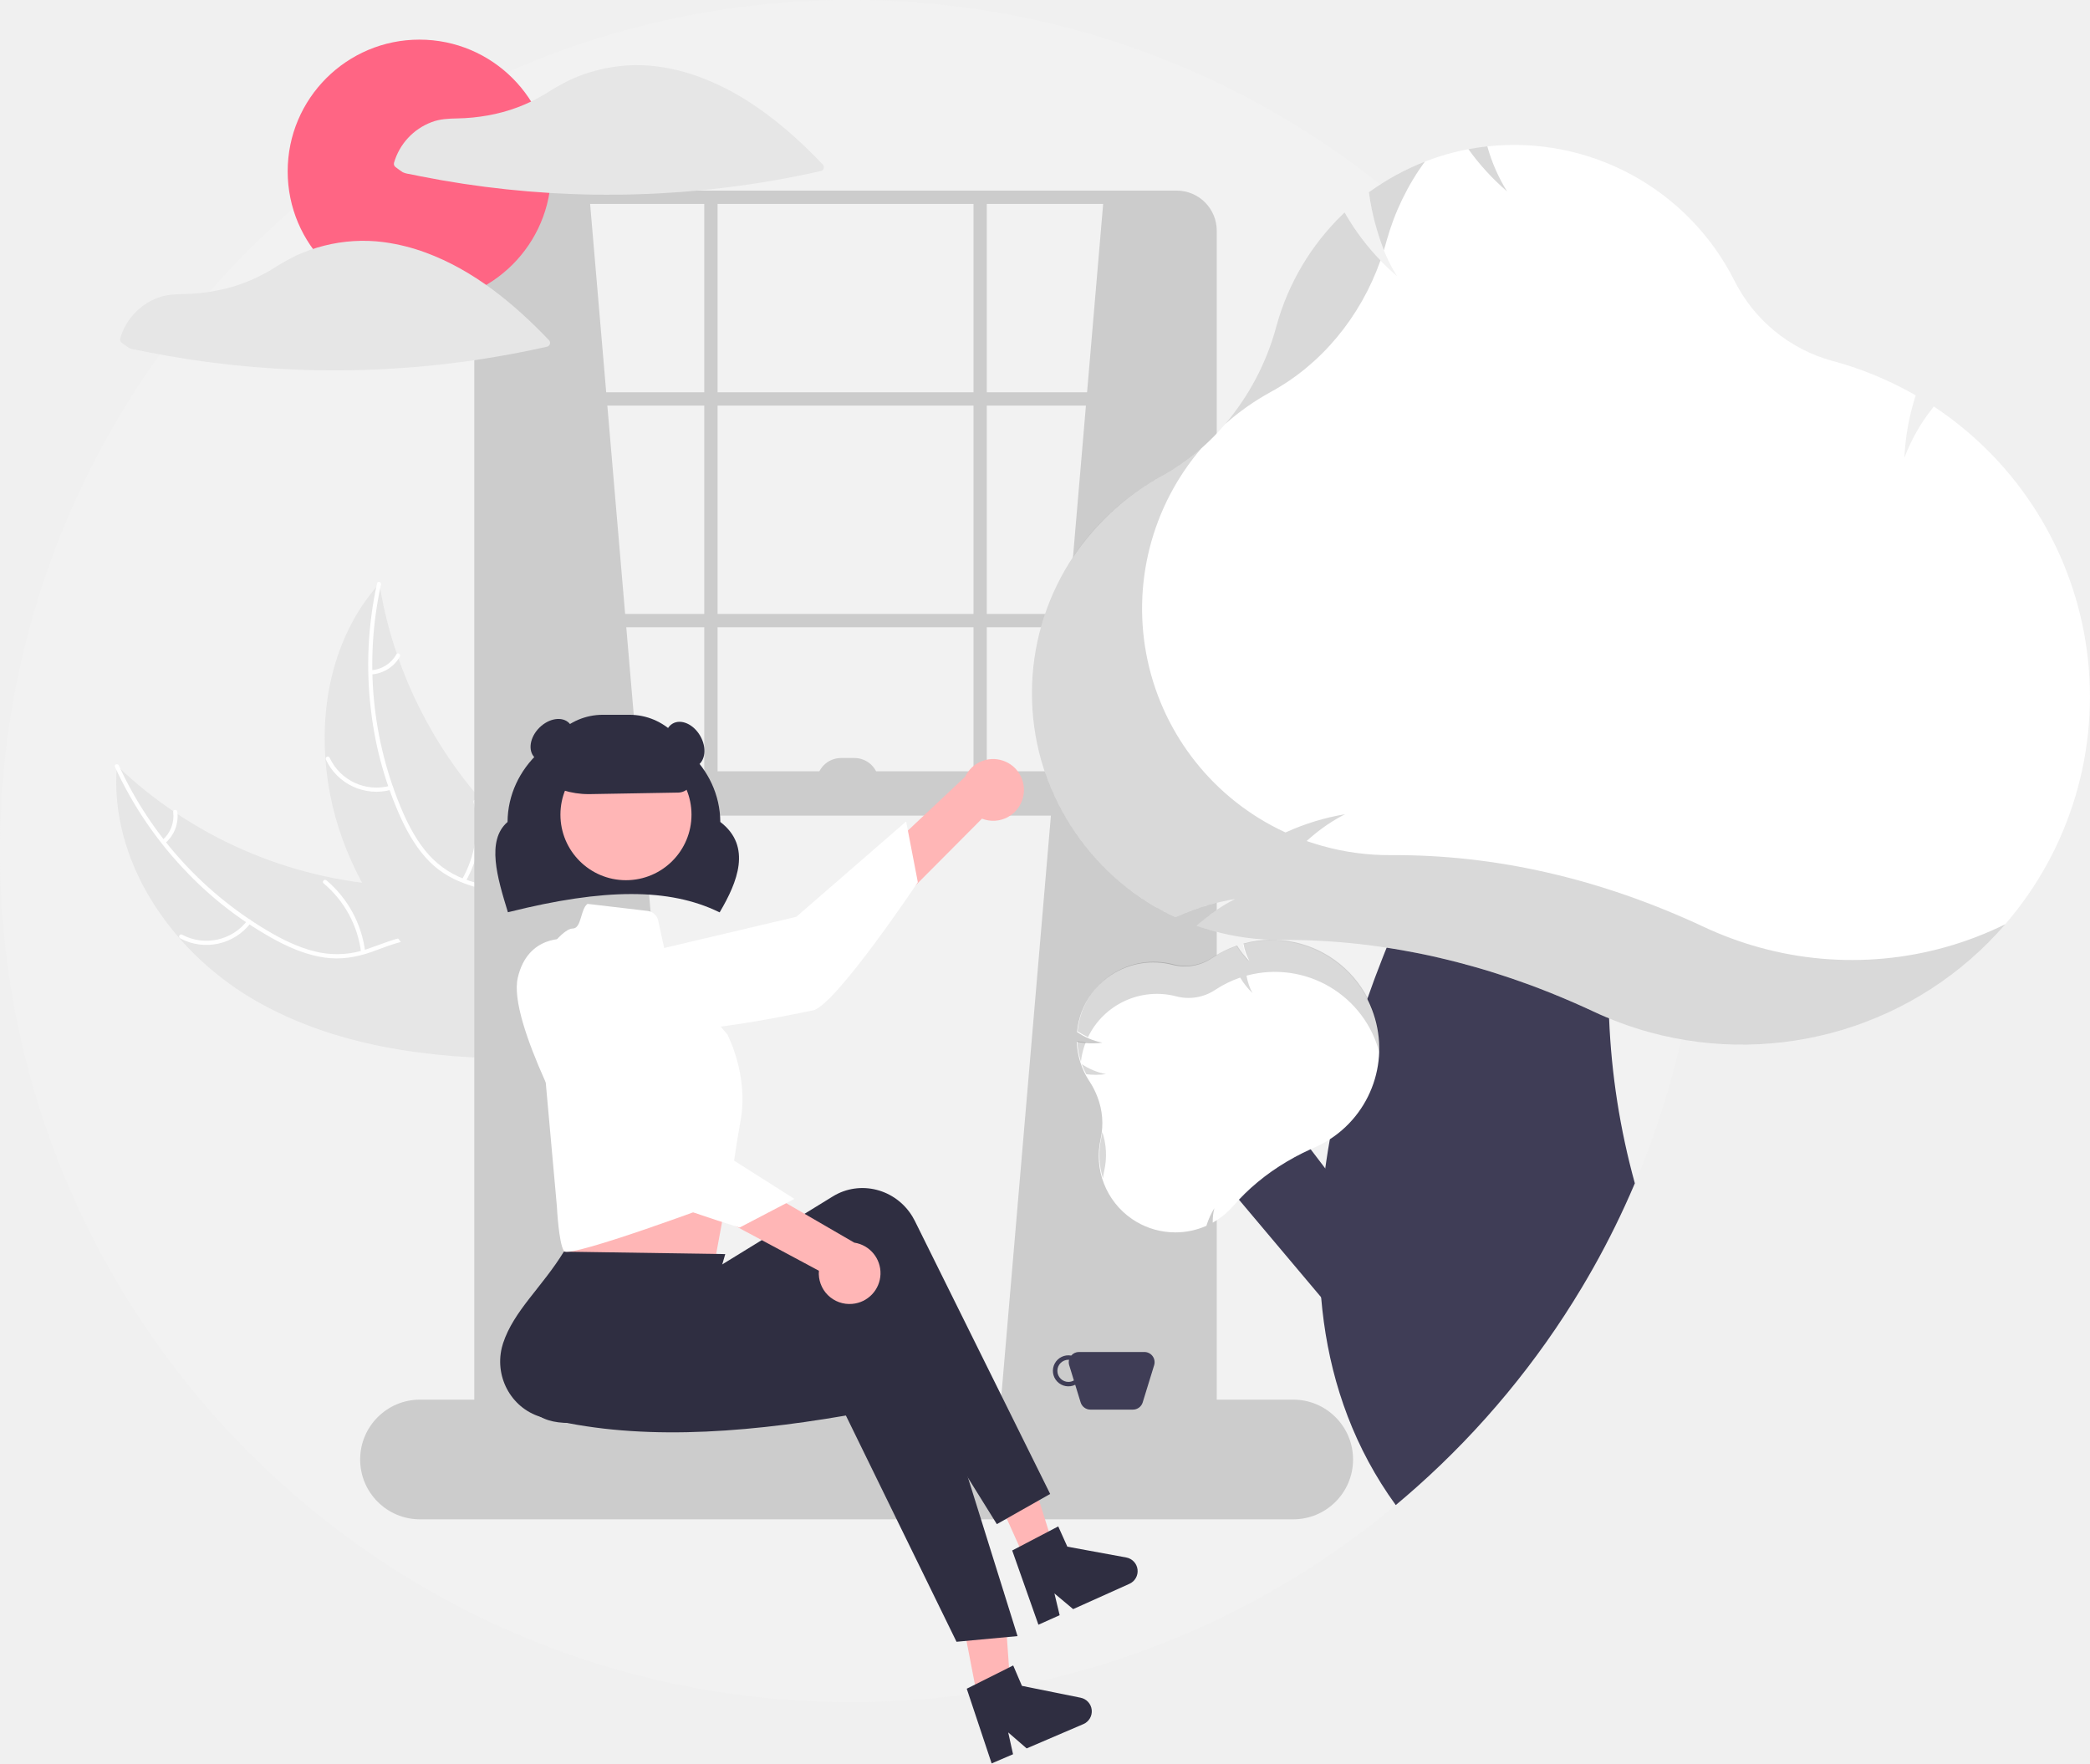
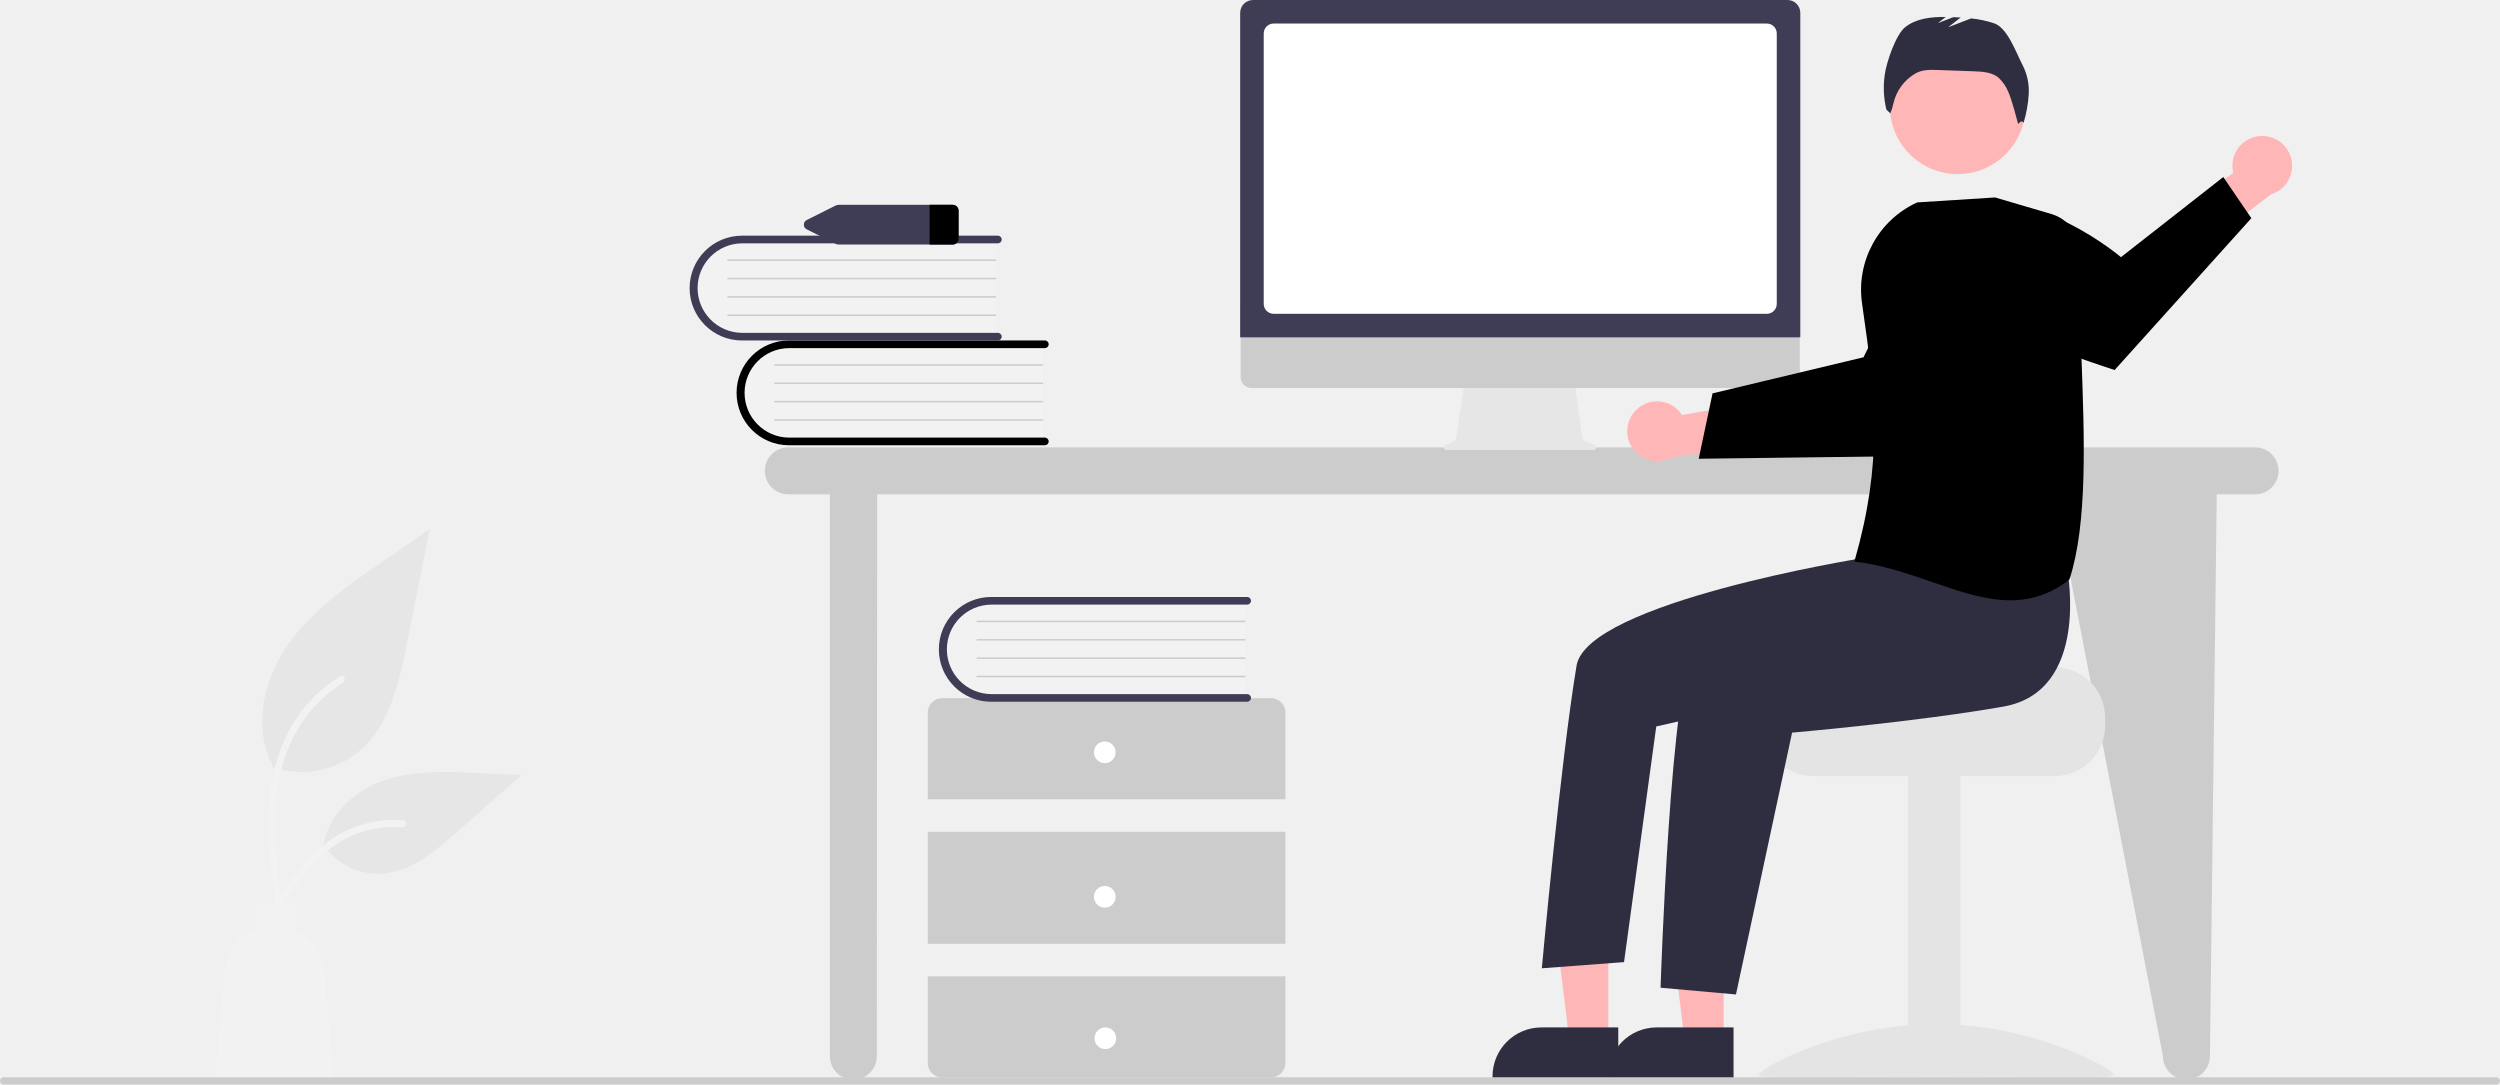
- <svg xmlns="http://www.w3.org/2000/svg" data-name="Layer 1" width="943.001" height="795.629" viewBox="0 0 943.001 795.629">
-   <path d="M896.499,436.185q0,16.77-1.41,33.2-1.11,12.825-3.03,25.42-2.04,13.335-5,26.35v.01q-1.935,8.565-4.25,16.99a378.355,378.355,0,0,1-16.67,47.92q-2.16,5.085-4.46,10.1a378.585,378.585,0,0,1-19.46,36.94,385.534,385.534,0,0,1-74.35,89.85q-4.74,4.215-9.61,8.29a382.421,382.421,0,0,1-245.76,88.93c-212.08,0-384-171.92-384-384,0-212.08,171.92-384,384-384a382.306,382.306,0,0,1,238.77,83.25q4.77,3.78,9.42,7.73a386.731,386.731,0,0,1,42.23,41.8h.01A382.505,382.505,0,0,1,896.499,436.185Z" transform="translate(-128.4995 -52.18526)" fill="#f2f2f2" />
-   <path d="M241.856,502.516c-36.581-21.772-64.19-62.461-60.606-104.878a196.133,196.133,0,0,0,123.333,54.055c17.822,1.053,37.754.369,50.874,12.478,8.163,7.534,11.963,18.878,12.586,29.969.623,11.091-1.599,22.124-3.809,33.011l.761,2.667C322.426,529.978,278.436,524.288,241.856,502.516Z" transform="translate(-128.4995 -52.18526)" fill="#e6e6e6" />
-   <path d="M182.142,397.593a167.641,167.641,0,0,0,69.678,76.049c6.587,3.687,13.59,6.854,21.032,8.323a41.405,41.405,0,0,0,21.723-1.721c6.534-2.204,12.963-5.214,19.919-5.791,7.332-.608,14.12,2.221,19.453,7.175,6.525,6.062,10.483,14.107,14.08,22.109,3.994,8.885,8.001,18.176,15.659,24.565.928.774-.328,2.168-1.254,1.396-13.322-11.116-15.497-29.732-26.146-42.824-4.969-6.109-11.809-10.757-19.935-10.635-7.106.107-13.738,3.206-20.334,5.495-6.927,2.403-13.865,3.532-21.178,2.474-7.48-1.081-14.622-3.981-21.274-7.484a162.642,162.642,0,0,1-40.498-30.723A170.614,170.614,0,0,1,180.355,398.165c-.501-1.095,1.29-1.66,1.787-.572Z" transform="translate(-128.4995 -52.18526)" fill="#fff" />
-   <path d="M241.624,468.62a25.152,25.152,0,0,1-31.817,6.956c-1.064-.571-.227-2.25.838-1.679a23.29,23.29,0,0,0,29.583-6.531c.727-.964,2.119.296,1.396,1.254Z" transform="translate(-128.4995 -52.18526)" fill="#fff" />
-   <path d="M291.41,481.797a48.478,48.478,0,0,0-16.879-31.036c-.925-.777.33-2.172,1.254-1.396A50.424,50.424,0,0,1,293.284,481.697c.148,1.201-1.727,1.294-1.874.1Z" transform="translate(-128.4995 -52.18526)" fill="#fff" />
-   <path d="M201.841,431.157a14.237,14.237,0,0,0,4.79-12.632c-.163-1.198,1.712-1.29,1.874-.1a15.954,15.954,0,0,1-5.268,13.986.97.97,0,0,1-1.325.071.943.943,0,0,1-.071-1.325Z" transform="translate(-128.4995 -52.18526)" fill="#fff" />
-   <path d="M299.659,315.46c.123.745.246,1.491.383,2.243a187.493,187.493,0,0,0,7.517,29.471c.243.747.501,1.499.765,2.238a197.66,197.66,0,0,0,36.584,62.908,191.952,191.952,0,0,0,20.694,20.552c10.233,8.722,22.022,17.365,28.582,28.626a32.93,32.93,0,0,1,1.871,3.621L368.189,528.683c-.136.113-.258.232-.394.346l-.997,2.589c-.405-.299-.818-.618-1.223-.917-.236-.172-.465-.359-.701-.532-.155-.119-.31-.24-.457-.339-.052-.04-.103-.08-.141-.113-.147-.099-.273-.206-.405-.299q-3.474-2.664-6.923-5.386c-.015-.006-.015-.006-.023-.027-17.484-13.872-33.964-29.326-47.574-46.789-.409-.526-.833-1.057-1.23-1.611a183.167,183.167,0,0,1-16.25-25.087,161.928,161.928,0,0,1-6.968-14.829,134.653,134.653,0,0,1-9.588-40.995c-2.043-28.075,4.916-56.49,22.949-77.632C298.727,316.522,299.182,315.995,299.659,315.46Z" transform="translate(-128.4995 -52.18526)" fill="#e6e6e6" />
-   <path d="M300.403,315.957a167.641,167.641,0,0,0,9.848,102.672c3.04,6.91,6.724,13.655,11.782,19.308a41.405,41.405,0,0,0,18.381,11.705c6.544,2.175,13.489,3.641,19.391,7.369,6.22,3.929,9.937,10.274,11.212,17.441,1.56,8.769-.123,17.575-2.069,26.13-2.16,9.498-4.555,19.33-2.287,29.042.275,1.177-1.567,1.534-1.841.359-3.945-16.896,5.527-33.07,4.907-49.934-.29-7.869-2.953-15.699-9.515-20.494-5.738-4.193-12.899-5.711-19.544-7.856-6.977-2.252-13.197-5.528-18.399-10.775-5.322-5.367-9.278-11.982-12.481-18.784a162.642,162.642,0,0,1-13.838-48.913,170.614,170.614,0,0,1,2.683-57.888c.26-1.176,2.029-.549,1.771.619Z" transform="translate(-128.4995 -52.18526)" fill="#fff" />
-   <path d="M305.132,408.481A25.152,25.152,0,0,1,275.54,394.879c-.506-1.096,1.174-1.933,1.68-.836a23.29,23.29,0,0,0,27.553,12.596c1.161-.331,1.513,1.512.359,1.841Z" transform="translate(-128.4995 -52.18526)" fill="#fff" />
-   <path d="M336.95,448.976a48.477,48.477,0,0,0,5.209-34.943c-.271-1.178,1.571-1.535,1.841-.359a50.424,50.424,0,0,1-5.494,36.35c-.605,1.047-2.158-.006-1.556-1.048Z" transform="translate(-128.4995 -52.18526)" fill="#fff" />
-   <path d="M295.923,354.616a14.237,14.237,0,0,0,11.429-7.202c.591-1.055,2.144 0,1.556,1.048a15.954,15.954,0,0,1-12.626,7.995.97.97,0,0,1-1.1-.741.943.943,0,0,1,.741-1.1Z" transform="translate(-128.4995 -52.18526)" fill="#fff" />
-   <path d="M394.499,141.185l47,550.192-94,7.068V148.185C358.7,140.774,374.779,139.614,394.499,141.185Z" transform="translate(-128.4995 -52.18526)" fill="#ccc" />
-   <path d="M626.499,141.185l-47,550.192,94,7.068V148.185C662.298,140.774,646.22,139.614,626.499,141.185Z" transform="translate(-128.4995 -52.18526)" fill="#ccc" />
-   <path d="M659.425,721.185H360.574a18.095,18.095,0,0,1-18.075-18.075V156.26a18.095,18.095,0,0,1,18.075-18.075H659.425A18.095,18.095,0,0,1,677.499,156.26v546.85A18.095,18.095,0,0,1,659.425,721.185Zm-298.851-577A12.088,12.088,0,0,0,348.499,156.26v546.85a12.089,12.089,0,0,0,12.075,12.075H659.425a12.089,12.089,0,0,0,12.075-12.075V156.26a12.088,12.088,0,0,0-12.075-12.075Z" transform="translate(-128.4995 -52.18526)" fill="#ccc" />
-   <rect x="217" y="177" width="329" height="6" fill="#ccc" />
-   <rect x="217" y="277" width="329" height="6" fill="#ccc" />
-   <rect x="317.764" y="89" width="6" height="273" fill="#ccc" />
-   <rect x="439.236" y="89" width="6" height="273" fill="#ccc" />
-   <path d="M711.999,737.685h-394a27,27,0,0,1,0-54h394a27,27,0,0,1,0,54Z" transform="translate(-128.4995 -52.18526)" fill="#ccc" />
-   <rect x="219" y="348" width="327" height="20" fill="#ccc" />
-   <path d="M453.194,463.836l-.415-.2c-22.292-10.769-51.483-10.759-94.653.035l-.461.115-.138-.455c-4.567-14.974-9.74-31.934-.021-40.278.136-24.485,21.614-44.368,47.996-44.368,26.376,0,47.851,19.872,47.995,44.351,14.458,11.054,7.567,27.388-.068,40.402Z" transform="translate(-128.4995 -52.18526)" fill="#2f2e41" />
-   <path d="M590.206,411.405a13.844,13.844,0,0,1-18.647,10.147l-78.778,79.165L485.753,476.136,563.994,402.621a13.919,13.919,0,0,1,26.212,8.784Z" transform="translate(-128.4995 -52.18526)" fill="#ffb6b6" />
-   <path d="M395.507,487.618s-7.147,16.197,10.488,26.185,79.273-3.812,89.274-5.738S542.625,450.237,542.625,450.237l-5.282-27.415-49.54,43.005Z" transform="translate(-128.4995 -52.18526)" fill="#ffffff" />
-   <path d="M382.499,577.185l1,19s-2.952,16.83-.524,20.462c2.409,3.614,68.15,4.07,68.15,4.07s4.344-23.416,8.085-43.913Z" transform="translate(-128.4995 -52.18526)" fill="#ffb6b6" />
-   <polygon points="443.014 776.221 456.758 773.445 452.824 717.931 432.54 722.028 443.014 776.221" fill="#ffb6b6" />
-   <polygon points="462.701 703.978 475.478 698.233 458.903 645.117 440.045 653.597 462.701 703.978" fill="#ffb6b6" />
-   <path d="M602.33,726.235l-24.058,13.622-59.332-95.342c-41.651,28.061-82.381,41.499-123.441,48.67-13.882,2.472-28.035,1.219-30.701-12.91q-.187-.991-.298-1.993c-1.639-15.433,17.558-35.215,19.999-54.097l52.54-3.154,6.479,8.307L504.28,591.982c12.219-7.512,28.291-3.449,35.897,9.076q.602.992,1.118,2.033Z" transform="translate(-128.4995 -52.18526)" fill="#2f2e41" />
-   <path d="M587.605,790.372l-27.528,2.558-49.913-102.081c-49.495,8.512-96.19,11.239-136.579.942-13.675-3.438-22.034-17.558-18.67-31.538q.236-.98.545-1.94c4.834-14.748,17.487-25.183,27.456-41.404L455.733,618.016l-8.133,28.062,70.736-9.154c14.225-1.841,27.217,8.456,29.018,22.998q.143,1.152.186,2.313Z" transform="translate(-128.4995 -52.18526)" fill="#2f2e41" />
-   <circle cx="282.432" cy="367.57" r="29.568" fill="#ffb6b6" />
-   <path d="M393.598,459.997l27.111,3.19a5.532,5.532,0,0,1,4.758,4.313l4.311,19.729,26.877,31.651s9.651,18.096,6.032,38.605-5.21,35.748-5.21,35.748S385.381,620.263,382.968,616.644s-3.196-20.058-3.196-20.058L370.121,489.216S380.979,471.121,387.011,471.121C390.904,470.989,390.405,462.228,393.598,459.997Z" transform="translate(-128.4995 -52.18526)" fill="#ffffff" />
-   <ellipse cx="329.711" cy="539.387" rx="6.884" ry="8.261" fill="#ffffff" />
-   <path d="M564.693,814.113l20.954-10.501,3.949,9.213,26.496,5.356a6.261,6.261,0,0,1,1.227,11.892l-25.601,10.974-8.319-7.222,2.183,9.852-9.653,4.138Z" transform="translate(-128.4995 -52.18526)" fill="#2f2e41" />
-   <path d="M585.204,751.744l20.766-10.868,4.111,9.142,26.587,4.889a6.261,6.261,0,0,1,1.436,11.869l-25.404,11.422-8.445-7.074,2.356,9.812-9.578,4.307Z" transform="translate(-128.4995 -52.18526)" fill="#2f2e41" />
-   <path d="M394.039,410.48a37.838,37.838,0,0,1-21.826-6.886l-.213-.149v-.26a28.532,28.532,0,0,1,28.5-28.5h12a28.532,28.532,0,0,1,28.5,28.5,6.636,6.636,0,0,1-6.49,6.604l-39.796.686C394.488,410.479,394.263,410.48,394.039,410.48Z" transform="translate(-128.4995 -52.18526)" fill="#2f2e41" />
-   <ellipse cx="437.499" cy="388.185" rx="8" ry="11" transform="translate(-263.9783 218.5714) rotate(-30)" fill="#2f2e41" />
-   <ellipse cx="377.5" cy="386.185" rx="11" ry="8" transform="translate(-291.0066 327.8583) rotate(-45)" fill="#2f2e41" />
-   <path d="M644.838,662.185H615.325a4.57,4.57,0,0,0-3.499,1.617,6.999,6.999,0,1,0,1.806,13.173l2.448,7.954a4.611,4.611,0,0,0,4.408,3.255h19.188a4.611,4.611,0,0,0,4.407-3.255l5.163-16.777A4.612,4.612,0,0,0,644.838,662.185Zm-34.256,13.5a5,5,0,1,1,0-10c.091,0,.176.022.267.027a4.564,4.564,0,0,0,.07,2.441l2.112,6.865A4.937,4.937,0,0,1,610.581,675.685Z" transform="translate(-128.4995 -52.18526)" fill="#3f3d56" />
-   <path d="M513.052,640.478a13.844,13.844,0,0,1-15.07-14.951L399.543,572.775,421.074,558.989l92.873,53.858a13.919,13.919,0,0,1-.895,27.63Z" transform="translate(-128.4995 -52.18526)" fill="#ffb6b6" />
-   <path d="M384.182,475.832s-17.566-2.2-22.075,17.56,26.396,74.846,31.111,83.874,68.983,28.773,68.983,28.773l24.747-12.926-55.411-35.118Z" transform="translate(-128.4995 -52.18526)" fill="#ffffff" />
-   <path d="M379.5,342h6a11,11,0,0,1,11,11v0a0,0,0,0,1,0,0h-28a0,0,0,0,1,0,0v0A11,11,0,0,1,379.5,342Z" fill="#ccc" />
-   <circle cx="189.242" cy="77.324" r="59.442" fill="#ff6584" />
-   <path d="M499.738,126.411c-15.731-16.502-34.001-31.557-55.63-39.512a89.414,89.414,0,0,0-18.633-4.682c-.051-.007-.1.003-.15-.001a2.746,2.746,0,0,0-.314-.062,71.725,71.725,0,0,0-26.622,1.607A73.554,73.554,0,0,0,385.993,88.079a108.399,108.399,0,0,0-11.631,6.592,75.653,75.653,0,0,1-25.703,9.589,86.468,86.468,0,0,1-13.805,1.355c-4.018.081-7.807.22-11.613,1.672a27.874,27.874,0,0,0-16.976,18.381,1.807,1.807,0,0,0,.803,1.974c1.03.737,2.034,1.574,3.115,2.231a9.719,9.719,0,0,0,3.043.83q2.58.544,5.167,1.057,9.529,1.888,19.137,3.343,19.442,2.943,39.094,4.146a435.303,435.303,0,0,0,78.685-2.365,436.802,436.802,0,0,0,43.655-7.551A1.764,1.764,0,0,0,499.738,126.411Z" transform="translate(-128.4995 -52.18526)" fill="#e6e6e6" />
-   <path d="M320.562,166.155a89.414,89.414,0,0,0-18.632-4.682c-.051-.007-.1.003-.15-.001a2.747,2.747,0,0,0-.314-.062,71.725,71.725,0,0,0-26.622,1.607,73.555,73.555,0,0,0-12.396,4.318,108.4,108.4,0,0,0-11.631,6.592,75.653,75.653,0,0,1-25.703,9.589,86.468,86.468,0,0,1-13.805,1.355c-4.018.081-7.807.22-11.613,1.672A27.874,27.874,0,0,0,182.72,204.923a1.807,1.807,0,0,0,.803,1.974c1.03.737,2.034,1.574,3.115,2.231a9.719,9.719,0,0,0,3.043.83q2.58.544,5.167,1.057,9.529,1.888,19.137,3.343,19.442,2.943,39.094,4.146a435.303,435.303,0,0,0,78.685-2.365,436.803,436.803,0,0,0,43.655-7.551,1.764,1.764,0,0,0,.771-2.922C360.461,189.165,342.191,174.11,320.562,166.155Z" transform="translate(-128.4995 -52.18526)" fill="#e6e6e6" />
-   <polygon points="620.723 557.099 575.011 497.048 538.943 517.442 615.374 608.204 620.723 557.099" fill="#3f3d56" />
-   <path d="M854.519,511.665a329.337,329.337,0,0,0,11.62,74.41q-2.16,5.085-4.46,10.1a378.585,378.585,0,0,1-19.46,36.94,385.534,385.534,0,0,1-74.35,89.85q-4.74,4.215-9.61,8.29c-18.51-25.52-28.5-53.68-32.45-82.66-.5-3.68-.91-7.4-1.22-11.1v-.02a236.759,236.759,0,0,1-.73-27.04c.01-.72.03-1.45.06-2.18.35-9.64,1.22-19.3,2.53-28.87v-.01c.15-1.1.3-2.2.47-3.3.48-3.3,1.02-6.6,1.61-9.88a400.208,400.208,0,0,1,14.34-55.79v-.01c.17-.53.34-1.05.53-1.57.66-1.98,1.33-3.94,2.02-5.9a3.435,3.435,0,0,1,.16-.45q1.335-3.84,2.73-7.62.375-1.05.78-2.1c1.05-2.81,2.12-5.6,3.21-8.35.34-.88.69-1.76,1.04-2.63.27-.67.53-1.34.81-2v-.01q2.385-5.895,4.83-11.56c4.57-10.62,9.27-20.61,13.85-29.82l.01-.01c19.01-38.13,36.29-62.89,36.29-62.89l64.89,21c-7.74,13.73-13.73,33.98-17.01,57.87a323.067,323.067,0,0,0-2.49,57.3Z" transform="translate(-128.4995 -52.18526)" fill="#3f3d56" />
-   <path d="M746.669,505.555c-.38-.89-.81-1.76-1.25-2.63a49.257,49.257,0,0,0-8.71-12c-.52-.53-1.06-1.06-1.62-1.56a48.718,48.718,0,0,0-45.48-11.26l-.04.02-.3.08.07.34a28.28,28.28,0,0,0,1.3,4.65c.15.41.32.8.49,1.19.07.18.16.34.24.52,0,0-.01.01.01.01,0,.01.01.02.01.03.19.37.37.75.57,1.11-.41-.39-.8-.79-1.18-1.2-.37-.38-.71-.78-1.05-1.18a33.147,33.147,0,0,1-3.15-4.34l-.16-.27-.28.11a49.113,49.113,0,0,0-10.72,5.25l-.36.24a21.802,21.802,0,0,1-17.51,2.86,34.718,34.718,0,0,0-27.59,4.51,34.303,34.303,0,0,0-7.18,6.26c-.18.21-.36.43-.54.64-.38.46-.74.93-1.09,1.41a34.263,34.263,0,0,0-6.67,17.23l-.02.23.19.13a29.714,29.714,0,0,0,11.24,4.68,33.63,33.63,0,0,1-7.64.19h-.01a30.941,30.941,0,0,1-3.44-.48l-.21-.04h-.01l-.26-.05.04.48a34.399,34.399,0,0,0,5.57,17.15l.1.14a1.407,1.407,0,0,1,.1.16,35.997,35.997,0,0,1,3.52,6.91,32.918,32.918,0,0,1,1.48,18.91,34.48,34.48,0,0,0,14.12,36.18,34.296,34.296,0,0,0,16.95,5.95c.83.07,1.67.11,2.51.11a34.479,34.479,0,0,0,13.97-2.91l.16-.06.04-.18a33.841,33.841,0,0,1,3.54-7.78,23.575,23.575,0,0,0-.74,5.87v.66l.57-.33c.49-.29.99-.6,1.44-.89a35.226,35.226,0,0,0,7.27-6.32c.83-.96,1.67-1.89,2.55-2.82l.01-.01c1.71-1.82,3.52-3.6,5.4-5.3a100.973,100.973,0,0,1,12.8-9.77,110.307,110.307,0,0,1,14.13-7.68h.01c.55-.26,1.11-.51,1.66-.75a48.741,48.741,0,0,0,7.01-3.76c.08-.05.15-.09.22-.14a48.792,48.792,0,0,0,17.92-60.5Z" transform="translate(-128.4995 -52.18526)" fill="#ffffff" />
-   <path d="M626.777,580.184a34.46,34.46,0,0,0-.619,3.684,34.929,34.929,0,0,1-.782-18.176c.208-.921.364-1.853.486-2.791A32.78,32.78,0,0,1,626.777,580.184Z" transform="translate(-128.4995 -52.18526)" opacity="0.15" />
-   <path d="M627.533,536.806a33.631,33.631,0,0,1-8.932.043,34.586,34.586,0,0,1-2.007-4.545A29.305,29.305,0,0,0,627.533,536.806Z" transform="translate(-128.4995 -52.18526)" opacity="0.15" />
-   <path d="M618.364,522.484a34.761,34.761,0,0,0-2.161,8.705,34.362,34.362,0,0,1-1.602-8.768l-.025-.48.472.092A33.397,33.397,0,0,0,618.364,522.484Z" transform="translate(-128.4995 -52.18526)" opacity="0.15" />
-   <path d="M630.217,491.738a34.632,34.632,0,0,1,27.574-4.516,21.766,21.766,0,0,0,17.52-2.855l.361-.238a48.965,48.965,0,0,1,10.714-5.262l.288-.1.157.26a33.12,33.12,0,0,0,5.376,6.725,25.398,25.398,0,0,1-2.618-7.51l-.068-.346.341-.09a48.721,48.721,0,0,1,61.116,49.7,48.73,48.73,0,0,0-59.715-35.207l-.341.09.068.346a25.399,25.399,0,0,0,2.618,7.51,33.121,33.121,0,0,1-5.376-6.725l-.157-.26-.288.1a48.964,48.964,0,0,0-10.714,5.262l-.361.238a21.766,21.766,0,0,1-17.52,2.855,34.556,34.556,0,0,0-39.8,18.426,41.881,41.881,0,0,1-4.493-2.51l-.196-.124.023-.23A34.418,34.418,0,0,1,630.217,491.738Z" transform="translate(-128.4995 -52.18526)" opacity="0.15" />
-   <path d="M1001.979,236.225l-.95-.63-.69.9a81.83,81.83,0,0,0-12.59,22.29,106.752,106.752,0,0,1,4.82-27.29l.3-.93-.86-.49a157.689,157.689,0,0,0-35.5-14.72l-1.35-.36a70.061,70.061,0,0,1-44.15-36.28,111.368,111.368,0,0,0-111.43-60.49h-.01c-.24.02-.49.05-.73.08-.41.04-.81.09-1.21.14-.82.11-1.62.22-2.42.34-.68.1-1.37.21-2.05.33-.36.05-.71.11-1.06.18-.35.06-.71.12-1.06.19h-.01a110.254,110.254,0,0,0-19.66,5.65h-.01v.01l-1.61.63q-2.49,1.02-4.94,2.16c-.37.17-.73.35-1.1.52-.1.05-.21.1-.31.16-1.05.5-2.09,1.02-3.12,1.57-.15.07-.3.15-.45.23l-.96.51q-3.165,1.71-6.22,3.63c-.17.1-.33.2-.5.31-.18.12-.37.24-.55.36-.11.06-.22.14-.33.21-.31.19-.61.39-.91.6-.6.39-1.2.79-1.79,1.2-.61.41-1.21.84-1.81,1.27l-.6.43.11.74c.1.61.19,1.22.3,1.82.1.6.2,1.19.31,1.78.17.99.36,1.97.55,2.92.13.63.25,1.25.39,1.86q.195.945.42,1.89c.29,1.3.6,2.56.93,3.8.16.62.33,1.24.51,1.85.1.37.2.74.31,1.1q.12.375.24.75c.02.08.04.17.07.26a2.406,2.406,0,0,0,.08.25q.165.555.33,1.08c.06.19.12.38.19.56.14.43.29.87.44,1.29.16.48.33.96.5,1.43.04.12.08.23.12.35.03.09.06.18.1.27.04.1.08.21.12.31.17.45.34.91.52,1.36.06.16.12.33.19.49a71.635,71.635,0,0,0,5.95,11.7q-3.885-3.33-7.48-7.06a107.658,107.658,0,0,1-10.2-12.31c-.25-.34-.5-.69-.73-1.04-.47-.67-.93-1.34-1.38-2.02-.48-.7-.94-1.43-1.39-2.15-.3-.48-.6-.97-.89-1.45-.29-.46-.56-.91-.82-1.37l-.78-1.34h-.01v.01l-1.1,1.08c-.44.43-.88.86-1.31,1.29a111.134,111.134,0,0,0-28.27,48.65l-.15.55-.15.57c-.29,1.02-.58,2.01-.89,3.02v.01c-.3,1-.62,2-.96,2.98-.31.93-.63,1.85-.97,2.77q-.165.465-.36.93c-.21.6-.44,1.19-.67,1.79-.11.27-.22.55-.33.82-.27.66-.54,1.32-.81,1.97-.04.1-.09.21-.14.31-.08.2-.17.4-.25.59-.21.48-.43.97-.64,1.45-.15.31-.29.63-.43.94-.06.14-.13.28-.19.42-.37.8-.75,1.59-1.15,2.37-.45.92-.91,1.84-1.4,2.74-.43.84-.88,1.66-1.35,2.48-.81,1.45-1.66,2.89-2.54,4.29-.34.54-.68,1.08-1.03,1.62-.08.13-.16.26-.24.38-.29.47-.59.92-.9,1.38-.21.31-.42.62-.63.92-.35.54-.72,1.06-1.1,1.57-.1.16-.21.31-.32.46-.56.78-1.12,1.54-1.69,2.3-.02.01-.02.02-.03.03-.02,0-.02.01-.03.02-.25.33-.5.66-.76.98-.34.47-.71.93-1.08,1.38-.6.76-1.23,1.53-1.87,2.28-.02.02-.03.04-.05.05a106.528,106.528,0,0,1-10.74,10.92c-.07.06-.12.12-.19.17-.54.47-1.08.94-1.64,1.4q-.345.285-.69.57c-.38.32-.77.64-1.15.93a.793.793,0,0,1-.15.12c-.34.28-.67.54-1.01.8-.41.33-.82.64-1.24.95q-2.97,2.25-6.1,4.25c-.31.21-.64.42-.96.62-.19.12-.38.24-.56.34-.76.47-1.52.93-2.28,1.37-.76.45-1.54.88-2.31,1.3-1.65.9-3.28,1.84-4.87,2.82-.8.5-1.6,1-2.39,1.51q-4.71,3.06-9.07,6.55a110.737,110.737,0,0,0-8.35,7.41q-.495.48-.99.99c-.66.65-1.3,1.31-1.91,1.97-.98,1.01-1.92,2.05-2.85,3.1a112.398,112.398,0,0,0-12.96,18.02,105.926,105.926,0,0,0-5.08,9.89c-1.15,2.53-2.2,5.12-3.15,7.74q-.945,2.625-1.77,5.3c-.27.89-.53,1.79-.78,2.69-.85,3.05-1.56,6.13-2.14,9.22q-.705,3.72-1.14,7.45c-.15,1.25-.27,2.5-.38,3.74q-.386,4.572-.395,9.152a111.31,111.31,0,0,0,3.315,27.178q.735,2.94,1.63,5.85c.3.97.62,1.93.94,2.89q1.215,3.6,2.69,7.13.885,2.115,1.86,4.2a111.616,111.616,0,0,0,15.68,24.56q1.545,1.845,3.19,3.63c.01,0,0,.01,0,.01a110.899,110.899,0,0,0,8.63,8.44h.01q1.815,1.605,3.69,3.11c.01-.01.01,0,.01,0,1.26,1.02,2.53,2,3.83,2.95q.975.705,1.98,1.41,1.965,1.395,4.01,2.69h.01q2.04,1.32,4.14,2.52c2.81,1.61,5.69,3.12,8.65,4.49l.5.23.51-.23a109.461,109.461,0,0,1,14.64-5.37c1.1-.32,2.21-.61,3.31-.89q4.17-1.035,8.4-1.74a69.101,69.101,0,0,0-7.94,4.67c-1.97,1.33-3.91,2.78-5.86,4.38-.65.53-1.3,1.08-1.95,1.64l-1.62,1.4,2.03.67c.74.24,1.48.48,2.22.7,1.01.32,2.01.61,2.99.88q3.21.9,6.46,1.59c.53.11,1.05.22,1.58.33,1.03.2,2.07.4,3.11.58a.687.687,0,0,0,.13.02c1.08.18,2.17.35,3.25.5q3.015.435,6.03.69c.22.03.44.04.67.05.49.04.97.08,1.46.11,1.08.07,2.17.12,3.26.16.08,0,.15.01.23.01.55.02,1.1.04,1.65.05,0,0,0,.01.01,0,.55.01,1.1.02,1.65.02h3.04c.57,0,1.14.01,1.72.01.8,0,1.61.01,2.41.02.21,0,.43.01.65.01,1.28.02,2.56.05,3.84.08.08,0,.16.01.24.01,1.28.04,2.56.08,3.84.14.28.01.56.02.85.04q1.845.075,3.69.18c.35.02.71.05,1.07.07.93.05,1.87.11,2.8.18.55.03,1.09.07,1.64.12,2.22.17,4.43.36,6.65.58.74.06,1.48.14,2.22.22q2.97.315,5.96.69c.89.1,1.78.22,2.67.34.1.01.2.02.3.04,1.1.15,2.19.3,3.29.46.72.1,1.44.21,2.16.32.74.11,1.48.22,2.22.35.4.06.8.13,1.21.2.96.15,1.93.31,2.9.49a2.348,2.348,0,0,1,.26.04c2.06.36,4.13.74,6.19,1.15,1.21.23,2.41.47,3.61.72.94.19,1.88.39,2.82.59.16.03.32.07.48.11a.515.515,0,0,0,.11.02c1.42.31,2.85.63,4.27.97q7.395,1.71,14.77,3.8c1.13.31,2.26.64,3.39.97.48.14.95.28,1.42.42.98.29,1.95.58,2.93.89.86.26,1.73.53,2.59.81.54.17,1.08.34,1.62.52.84.26,1.68.53,2.51.82.71.22,1.41.45,2.11.7,1,.33,2.01.67,3.01,1.03.29.1.59.2.88.31,1.22.42,2.44.85,3.66,1.3,1.19.43,2.38.87,3.56,1.31.82.31,1.64.61,2.45.93.91.35,1.82.7,2.72,1.06,1.3.51,2.61,1.03,3.91,1.56,1.2.48,2.39.97,3.59,1.48.22.09.45.18.67.28,1.04.43,2.08.88,3.11,1.33.67.28,1.33.57,1.99.86q4.32,1.89,8.63,3.91h.01c1.8.85,3.63,1.66,5.47,2.43.43.18.86.36,1.3.53.73.31,1.47.6,2.21.9.48.19.96.38,1.45.56.71.28,1.43.55,2.15.81.76.28,1.51.56,2.28.82.27.1.54.19.82.29.89.3,1.78.6,2.68.89.09.03.18.06.28.09.94.3,1.88.6,2.83.88a2.002,2.002,0,0,0,.23.07c1.02.31,2.06.61,3.09.9,1.52.42,3.05.82,4.58,1.19.28.07.56.14.84.2.82.2,1.63.39,2.45.57.87.2,1.75.38,2.62.56.88.18,1.76.36,2.63.52.47.09.94.18,1.4.26l1.23.21c.85.15,1.7.28,2.56.42a.195.195,0,0,1,.07.01c.97.15,1.93.29,2.9.41.93.13,1.86.24,2.79.35.19.02.39.04.59.06.77.09,1.54.18,2.31.25q.33.03.66.06c.76.07,1.52.14,2.28.19a3.559,3.559,0,0,0,.46.03c.68.06,1.36.11,2.04.14.48.04.95.06,1.43.09.25.01.49.02.74.03.66.04,1.32.06,1.99.08.81.03,1.62.05,2.42.07.97.02,1.95.03,2.92.03h.02c.95,0,1.91-.01,2.86-.03h.36l1.05-.03c.54-.01,1.08-.03,1.61-.05,1.02-.04,2.03-.09,3.04-.15.4-.02.81-.05,1.21-.07.18-.01.37-.03.55-.04.63-.04,1.25-.08,1.88-.13.65-.05,1.31-.11,1.96-.18.84-.08,1.68-.17,2.52-.26.66-.07,1.32-.15,1.97-.23a2.032,2.032,0,0,0,.26-.04c.63-.07,1.26-.15,1.88-.24.74-.1,1.47-.21,2.2-.32.08-.01.15-.02.23-.03,1.26-.2,2.53-.4,3.8-.63,1.33-.24,2.66-.5,3.98-.77.49-.1.97-.21,1.46-.31.27-.06.55-.11.81-.17.41-.09.81-.18,1.21-.28.07-.01.15-.03.22-.04.56-.12,1.11-.26,1.67-.4,1.12-.27,2.22-.55,3.32-.85.49-.12.98-.25,1.45-.38.14-.04.28-.08.41-.12q3.045-.855,6.04-1.81c.88-.28,1.75-.57,2.62-.88q2.805-.96,5.56-2.02c.49-.18.98-.38,1.47-.57.72-.29,1.44-.58,2.15-.87.64-.27,1.28-.54,1.93-.82.32-.13.64-.27.96-.41.96-.42,1.92-.85,2.87-1.28.64-.3,1.27-.59,1.9-.89,1-.48,1.99-.97,2.98-1.46.25-.13.49-.26.73-.38.63-.32,1.26-.65,1.9-.97,1.01-.54,2.02-1.08,3.02-1.64.34-.18.67-.37,1.01-.56q1.65-.93,3.27-1.89,3.585-2.145,7.07-4.48c.58-.38,1.16-.78,1.73-1.17,1.08-.74,2.14-1.5,3.2-2.26.11-.08.21-.16.32-.23.53-.39,1.06-.78,1.59-1.18,1.1-.83,2.19-1.67,3.28-2.53.02-.01.05-.04.08-.06.49-.39.98-.78,1.46-1.17,1.49-1.21,2.96-2.44,4.4-3.71.71-.61,1.41-1.24,2.1-1.87.52-.47,1.04-.94,1.55-1.42,1.03-.97,2.04-1.93,3.04-2.91.5-.48.99-.98,1.49-1.48.49-.5.99-1,1.48-1.51.17-.17.34-.35.51-.53.5-.53,1-1.07,1.5-1.6.43-.46.85-.94,1.28-1.42.72-.8,1.45-1.6,2.16-2.41a1.534,1.534,0,0,1,.12-.13c.04-.05.08-.09.11-.13h-.01a156.932,156.932,0,0,0-31.27-232.97Z" transform="translate(-128.4995 -52.18526)" fill="#ffffff" />
-   <g opacity="0.15">
-     <path d="M799.572,118.217a78.596,78.596,0,0,0,8.907,20.32,108.181,108.181,0,0,1-17.443-19.049Q795.277,118.686,799.572,118.217Z" transform="translate(-128.4995 -52.18526)" />
-     <path d="M701.994,228.954a111.706,111.706,0,0,0-20.628,14.5,113.721,113.721,0,0,0,22.809-43.249c.053-.191.106-.383.158-.575l.149-.541a111.176,111.176,0,0,1,29.574-49.953l1.109-1.081.782,1.336a108.706,108.706,0,0,0,15.42,20.317C742.296,195.301,724.646,216.603,701.994,228.954Z" transform="translate(-128.4995 -52.18526)" />
-     <path d="M754.123,160.839l-.149.541c-.052.191-.105.384-.158.575-.292,1.052-.603,2.097-.923,3.137a115.871,115.871,0,0,1-6.622-25.416l-.116-.738.607-.434a112.161,112.161,0,0,1,24.601-13.373A111.427,111.427,0,0,0,754.123,160.839Z" transform="translate(-128.4995 -52.18526)" />
-     <path d="M652.353,267.205a100.592,100.592,0,0,0,18.278-12.831,111.147,111.147,0,0,0,37.395,173.177l.506.233.505-.228a106.629,106.629,0,0,1,26.358-8.004,76.17,76.17,0,0,0-15.751,10.693l-1.618,1.399,2.03.67c1.752.579,3.504,1.112,5.207,1.585a112.223,112.223,0,0,0,30.743,4.113c47.202-.302,94.77,10.61,141.382,32.434a158.832,158.832,0,0,0,24.788,9.161,156.275,156.275,0,0,0,111.103-10.423,157.132,157.132,0,0,1-160.744,48.673,158.831,158.831,0,0,1-24.788-9.161C801.134,486.874,753.566,475.961,706.364,476.263a112.222,112.222,0,0,1-30.743-4.113c-1.703-.473-3.456-1.006-5.207-1.585l-2.03-.67L670.002,468.496a76.17,76.17,0,0,1,15.751-10.693,106.629,106.629,0,0,0-26.358,8.004l-.505.228-.506-.233a111.201,111.201,0,0,1-6.032-198.596Z" transform="translate(-128.4995 -52.18526)" />
-   </g>
+ <svg xmlns="http://www.w3.org/2000/svg" data-name="Layer 1" width="979.327" height="424.837" viewBox="0 0 979.327 424.837">
+   <path d="M993.718,412.839H419.142a9.199,9.199,0,0,0,0,18.398H435.417V651.303a9.199,9.199,0,0,0,18.398,0l.14-220.065h461.156l42.52,220.065a9.199,9.199,0,1,0,18.398,0l2.676-220.065h15.014a9.199,9.199,0,0,0,0-18.398Z" transform="translate(-110.3366 -237.5817)" fill="#ccc" />
+   <path d="M518.737,371.85v38.955H421.141a19.489,19.489,0,1,1-1.355-38.955q.677-.024,1.355,0Z" transform="translate(-110.3366 -237.5817)" fill="#f2f2f2" />
+   <path d="M521.134,410.506a1.499,1.499,0,0,1-1.498,1.498H419.403a20.526,20.526,0,0,1,0-41.052H519.636a1.498,1.498,0,1,1,0,2.997H419.403a17.53,17.53,0,0,0,0,35.059H519.636A1.499,1.499,0,0,1,521.134,410.506Z" transform="translate(-110.3366 -237.5817)" fill="#000000" />
+   <path d="M518.737,380.84H413.859a.3.3,0,0,1-.006-.599H518.737a.3.3,0,0,1,0,.599Z" transform="translate(-110.3366 -237.5817)" fill="#ccc" />
+   <path d="M518.737,388.032H413.859a.3.3,0,0,1-.006-.599H518.737a.3.3,0,0,1,0,.599Z" transform="translate(-110.3366 -237.5817)" fill="#ccc" />
+   <path d="M518.737,395.223H413.859a.3.3,0,0,1-.006-.599H518.737a.3.3,0,0,1,0,.599Z" transform="translate(-110.3366 -237.5817)" fill="#ccc" />
+   <path d="M518.737,402.415H413.859a.3.3,0,0,1-.006-.599H518.737a.3.3,0,0,1,0,.599Z" transform="translate(-110.3366 -237.5817)" fill="#ccc" />
+   <path d="M500.339,330.809v38.955H402.743a19.489,19.489,0,0,1-1.355-38.955q.677-.024,1.355,0Z" transform="translate(-110.3366 -237.5817)" fill="#f2f2f2" />
+   <path d="M502.737,369.464a1.499,1.499,0,0,1-1.498,1.498H401.005a20.526,20.526,0,0,1,0-41.052H501.239a1.498,1.498,0,1,1,0,2.997H401.005a17.53,17.53,0,0,0,0,35.059H501.239A1.499,1.499,0,0,1,502.737,369.464Z" transform="translate(-110.3366 -237.5817)" fill="#3f3d56" />
+   <path d="M500.339,339.799H395.461a.3.3,0,0,1-.006-.599H500.339a.3.3,0,0,1,0,.599Z" transform="translate(-110.3366 -237.5817)" fill="#ccc" />
+   <path d="M500.339,346.991H395.461a.3.3,0,0,1-.006-.599H500.339a.3.3,0,0,1,0,.599Z" transform="translate(-110.3366 -237.5817)" fill="#ccc" />
+   <path d="M500.339,354.182H395.461a.3.3,0,0,1-.006-.599H500.339a.3.3,0,0,1,0,.599Z" transform="translate(-110.3366 -237.5817)" fill="#ccc" />
+   <path d="M500.339,361.374H395.461a.3.3,0,0,1-.006-.599H500.339a.3.3,0,0,1,0,.599Z" transform="translate(-110.3366 -237.5817)" fill="#ccc" />
+   <path d="M613.874,550.683V516.718a5.661,5.661,0,0,0-5.661-5.661H479.428a5.661,5.661,0,0,0-5.661,5.661v33.965Z" transform="translate(-110.3366 -237.5817)" fill="#ccc" />
+   <rect x="363.431" y="325.839" width="140.106" height="43.872" fill="#ccc" />
+   <path d="M473.768,620.029V653.994a5.661,5.661,0,0,0,5.661,5.661H608.213a5.661,5.661,0,0,0,5.661-5.661V620.029Z" transform="translate(-110.3366 -237.5817)" fill="#ccc" />
+   <circle cx="432.776" cy="294.704" r="4.246" fill="#fff" />
+   <circle cx="432.776" cy="351.312" r="4.246" fill="#fff" />
+   <circle cx="433.004" cy="406.722" r="4.246" fill="#fff" />
+   <path d="M597.989,472.331v38.955H500.393a19.489,19.489,0,0,1-1.356-38.955q.678-.024,1.356,0Z" transform="translate(-110.3366 -237.5817)" fill="#f2f2f2" />
+   <path d="M600.386,510.986a1.499,1.499,0,0,1-1.498,1.498H498.655a20.526,20.526,0,0,1-.025-41.052H598.888a1.498,1.498,0,1,1,0,2.997H498.655a17.53,17.53,0,0,0,0,35.059H598.888A1.499,1.499,0,0,1,600.386,510.986Z" transform="translate(-110.3366 -237.5817)" fill="#3f3d56" />
+   <path d="M597.989,481.32H493.111a.3.3,0,0,1-.006-.599H597.989a.3.3,0,0,1,0,.599Z" transform="translate(-110.3366 -237.5817)" fill="#ccc" />
+   <path d="M597.989,488.512H493.111a.3.3,0,0,1-.006-.599H597.989a.3.3,0,0,1,0,.599Z" transform="translate(-110.3366 -237.5817)" fill="#ccc" />
+   <path d="M597.989,495.703H493.111a.3.3,0,0,1-.006-.599H597.989a.3.3,0,0,1,0,.599Z" transform="translate(-110.3366 -237.5817)" fill="#ccc" />
+   <path d="M597.989,502.895H493.111a.3.3,0,0,1-.006-.599H597.989a.3.3,0,0,1,0,.599Z" transform="translate(-110.3366 -237.5817)" fill="#ccc" />
+   <path d="M483.367,317.814H438.902a2.747,2.747,0,0,0-1.217.283l-11.223,5.618a2.045,2.045,0,0,0,0,3.764l11.223,5.618a2.747,2.747,0,0,0,1.217.283h44.466a2.334,2.334,0,0,0,2.463-2.165v-11.237A2.334,2.334,0,0,0,483.367,317.814Z" transform="translate(-110.3366 -237.5817)" fill="#3f3d56" />
+   <path d="M485.83,319.979v11.237a2.334,2.334,0,0,1-2.463,2.165h-8.859V317.814h8.859A2.334,2.334,0,0,1,485.83,319.979Z" transform="translate(-110.3366 -237.5817)" fill="#000000" />
+   <path d="M216.781,537.993a35.34,35.34,0,0,0,34.126-6.011c11.953-10.032,15.7-26.56,18.749-41.864q4.509-22.633,9.019-45.266l-18.882,13.002c-13.579,9.35-27.464,18.999-36.866,32.542S209.421,522.426,216.975,537.08" transform="translate(-110.3366 -237.5817)" fill="#e6e6e6" />
+   <path d="M218.395,592.797c-1.911-13.921-3.876-28.02-2.536-42.09,1.191-12.496,5.003-24.7,12.764-34.707a57.736,57.736,0,0,1,14.813-13.423c1.481-.935,2.845,1.413,1.37,2.343a54.888,54.888,0,0,0-21.711,26.196c-4.727,12.023-5.486,25.128-4.671,37.9.493,7.723,1.537,15.396,2.589,23.059a1.406,1.406,0,0,1-.948,1.669,1.365,1.365,0,0,1-1.669-.948Z" transform="translate(-110.3366 -237.5817)" fill="#f2f2f2" />
+   <path d="M236.802,568.164a26.014,26.014,0,0,0,22.666,11.699c11.474-.545,21.04-8.553,29.651-16.156l25.47-22.488-16.857-.807c-12.122-.58-24.557-1.121-36.104,2.617s-22.195,12.735-24.306,24.686" transform="translate(-110.3366 -237.5817)" fill="#e6e6e6" />
+   <path d="M212.994,600.8c9.199-16.276,19.868-34.365,38.933-40.147A43.445,43.445,0,0,1,268.302,558.962c1.739.15,1.304,2.83-.431,2.68a40.361,40.361,0,0,0-26.133,6.914c-7.369,5.016-13.106,11.988-17.962,19.383-2.974,4.529-5.639,9.251-8.303,13.966-.852,1.507-3.341.419-2.479-1.105Z" transform="translate(-110.3366 -237.5817)" fill="#f2f2f2" />
+   <path d="M198.255,617.932a19.698,19.698,0,0,1,12.071-16.498v-9.41h15.782v9.706a19.688,19.688,0,0,1,11.414,16.202l3.711,43.138H194.544Z" transform="translate(-110.3366 -237.5817)" fill="#f2f2f2" />
+   <path d="M734.973,411.955l-4.695-1.977-3.221-23.536h-42.889l-3.491,23.439-4.2,2.1a.997.997,0,0,0,.446,1.89h57.663A.997.997,0,0,0,734.973,411.955Z" transform="translate(-110.3366 -237.5817)" fill="#e6e6e6" />
+   <path d="M811.19,389.574H600.507a4.174,4.174,0,0,1-4.165-4.174V355.691H815.354V385.4A4.174,4.174,0,0,1,811.19,389.574Z" transform="translate(-110.3366 -237.5817)" fill="#ccc" />
+   <path d="M815.575,369.732H596.15V242.613a5.037,5.037,0,0,1,5.032-5.032h209.361a5.038,5.038,0,0,1,5.032,5.032Z" transform="translate(-110.3366 -237.5817)" fill="#3f3d56" />
+   <path d="M802.469,360.506h-193.214a3.883,3.883,0,0,1-3.879-3.879V250.687a3.884,3.884,0,0,1,3.879-3.879h193.214a3.884,3.884,0,0,1,3.879,3.879V356.627A3.883,3.883,0,0,1,802.469,360.506Z" transform="translate(-110.3366 -237.5817)" fill="#fff" />
+   <path d="M751.58,397.887a11.616,11.616,0,0,1,17.666,2.272l26.134-4.646,6.697,15.193-36.999,6.043a11.679,11.679,0,0,1-13.499-18.862Z" transform="translate(-110.3366 -237.5817)" fill="#ffb6b6" />
+   <path d="M775.776,417.286l27.246-.34,3.449-.047,55.433-.698s15.053-14.361,28.161-29.146l-1.837-13.288A54.292,54.292,0,0,0,870.023,340.152C851.25,352.696,840.363,377.526,840.363,377.526l-34.37,8.221-3.438.822-21.356,5.103Z" transform="translate(-110.3366 -237.5817)" fill="#000000" />
+   <path d="M915.25,498.962H864.392c0,2.179-55.594,3.948-55.594,3.948a20.309,20.309,0,0,0-3.332,3.158,19.597,19.597,0,0,0-4.58,12.633v3.158a19.746,19.746,0,0,0,19.739,19.739h94.625a19.756,19.756,0,0,0,19.739-19.739v-3.158A19.766,19.766,0,0,0,915.25,498.962Z" transform="translate(-110.3366 -237.5817)" fill="#e4e4e4" />
+   <rect x="747.402" y="303.231" width="20.528" height="118.49" fill="#e4e4e4" />
+   <path d="M799.312,658.581c0,2.218,31.107.858,69.48.858s69.48,1.36,69.48-.858-31.107-19.807-69.48-19.807S799.312,656.363,799.312,658.581Z" transform="translate(-110.3366 -237.5817)" fill="#e4e4e4" />
+   <polygon points="675.186 407.461 659.908 407.46 652.64 348.531 675.188 348.532 675.186 407.461" fill="#ffb6b6" />
+   <path d="M789.419,659.852l-49.262-.002v-.623a19.175,19.175,0,0,1,19.174-19.174h.001l30.088.001Z" transform="translate(-110.3366 -237.5817)" fill="#2f2e41" />
+   <polygon points="630.031 407.461 614.753 407.46 607.485 348.531 630.033 348.532 630.031 407.461" fill="#ffb6b6" />
+   <path d="M744.264,659.852l-49.262-.002v-.623a19.175,19.175,0,0,1,19.174-19.174h.001l30.088.001Z" transform="translate(-110.3366 -237.5817)" fill="#2f2e41" />
+   <circle cx="766.887" cy="41.636" r="26.564" fill="#ffb6b6" />
+   <path d="M920.217,461.224s8.913,47.131-25,53.132-82.866,10.22-82.866,10.22L790.367,627.143l-29.534-2.637s3.928-123.467,13.588-133.127,70.712-38.583,70.712-38.583Z" transform="translate(-110.3366 -237.5817)" fill="#2f2e41" />
+   <path d="M853.983,441.471,839.151,456.351s-107.094,17.25-111.226,41.985c-6.237,37.344-13.605,118.552-13.605,118.552l32.199-2.415,12.626-92.311,51.518-11.719L869.277,478.5Z" transform="translate(-110.3366 -237.5817)" fill="#2f2e41" />
+   <path d="M902.785,263.361c-2.622-4.948-5.954-14.808-11.247-16.637a42.077,42.077,0,0,0-9.058-1.93l-8.996,3.46,4.896-3.808q-1.43-.085-2.858-.139l-6.07,2.335,3.105-2.415c-5.659-.058-11.5.53-15.885,3.975-3.738,2.937-7.442,14.062-8.041,18.778a35.917,35.917,0,0,0,.66,13.531l1.537,1.462a18.859,18.859,0,0,0,1.206-3.839,18.181,18.181,0,0,1,8.703-11.806l.084-.047c2.578-1.451,5.707-1.384,8.663-1.278l14.042.505c3.378.122,7.016.335,9.65,2.454a15.888,15.888,0,0,1,3.858,5.589c1.309,2.641,3.866,12.604,3.866,12.604s1.447-1.881,2.14-.481a48.398,48.398,0,0,0,2.014-11.233A22.009,22.009,0,0,0,902.785,263.361Z" transform="translate(-110.3366 -237.5817)" fill="#2f2e41" />
+   <path d="M995.694,290.883A11.616,11.616,0,0,0,985.181,305.261l-21.361,15.757,6.41,15.317,29.854-22.676a11.679,11.679,0,0,0-4.389-22.776Z" transform="translate(-110.3366 -237.5817)" fill="#ffb6b6" />
+   <path d="M992.256,323.052l-53.551,59.474s-25.609-8.198-45.415-17.086l-8.898-27.328a54.343,54.343,0,0,1-2.601-19.664c27.456-7.306,59.391,19.879,59.391,19.879l40.085-31.399Z" transform="translate(-110.3366 -237.5817)" fill="#000000" />
+   <path d="M867.301,465.617c-9.554-3.3-19.433-6.713-30.089-7.994l-.458-.055.126-.443c11.031-38.731,8.278-63.507,2.872-100.723a37.591,37.591,0,0,1,21.548-39.501l.065-.03,30.434-1.934.069-.004,22.134,6.51a15.183,15.183,0,0,1,10.867,14.831c-.24,12.239.269,25.904.807,40.371,1.208,32.456,2.457,66.016-4.63,87.792l-.037.114-.095.074a36.099,36.099,0,0,1-23.081,8.108C887.901,472.732,877.762,469.23,867.301,465.617Z" transform="translate(-110.3366 -237.5817)" fill="#000000" />
+   <path d="M1088.248,662.418H111.752a1.415,1.415,0,1,1,0-2.83h976.496a1.415,1.415,0,1,1,0,2.83Z" transform="translate(-110.3366 -237.5817)" fill="#ccc" />
</svg>
